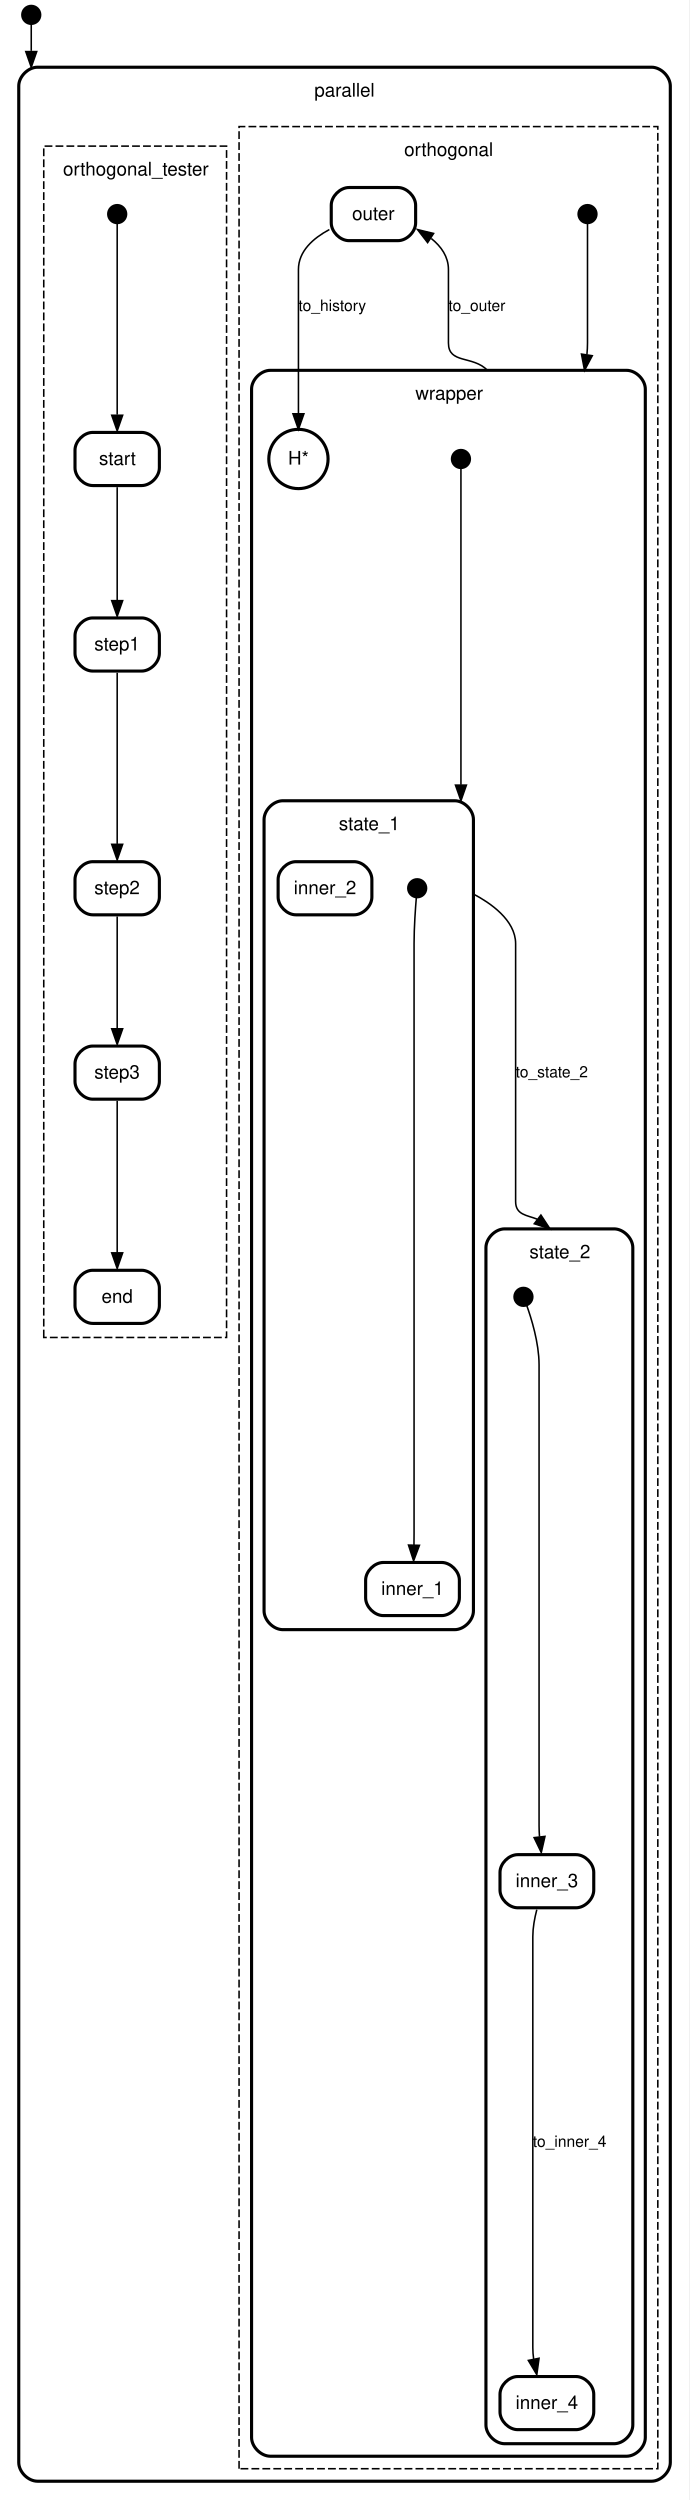
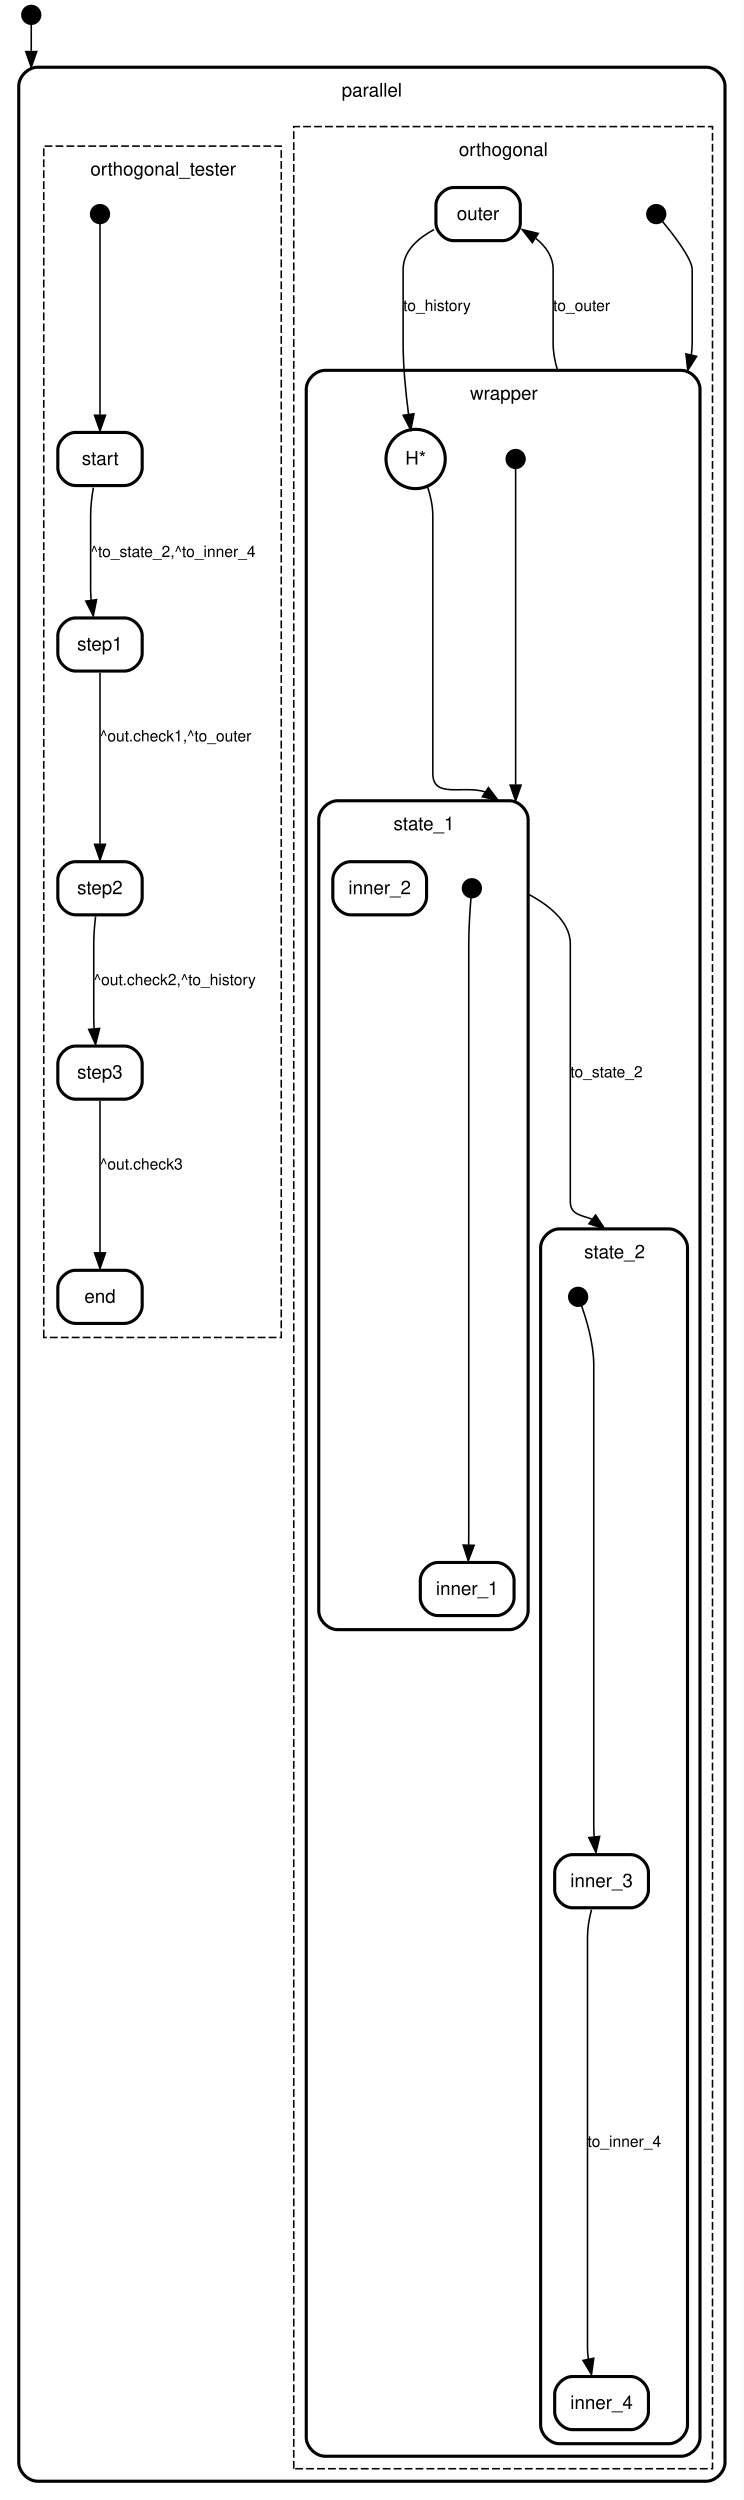
- <svg xmlns="http://www.w3.org/2000/svg" width="441pt" height="1600pt" viewBox="0.00 0.00 441.00 1599.97">
+ <svg xmlns="http://www.w3.org/2000/svg" width="476pt" height="1600pt" viewBox="0.00 0.00 476.00 1599.97">
  <g id="graph0" class="graph" transform="scale(1 1) rotate(0) translate(4 1595.966)">
-     <polygon fill="#ffffff" stroke="transparent" points="-4,4 -4,-1595.966 437,-1595.966 437,4 -4,4" />
+     <polygon fill="#ffffff" stroke="transparent" points="-4,4 -4,-1595.966 472,-1595.966 472,4 -4,4" />
    <g id="clust1" class="cluster">
-       <path fill="none" stroke="#000000" stroke-width="2" d="M20,-8C20,-8 413,-8 413,-8 419,-8 425,-14 425,-20 425,-20 425,-1540.966 425,-1540.966 425,-1546.966 419,-1552.966 413,-1552.966 413,-1552.966 20,-1552.966 20,-1552.966 14,-1552.966 8,-1546.966 8,-1540.966 8,-1540.966 8,-20 8,-20 8,-14 14,-8 20,-8" />
-       <text text-anchor="start" x="197.167" y="-1534.166" font-family="Helvetica,sans-Serif" font-size="12.00" fill="#000000">parallel</text>
+       <path fill="none" stroke="#000000" stroke-width="2" d="M20,-8C20,-8 448,-8 448,-8 454,-8 460,-14 460,-20 460,-20 460,-1540.966 460,-1540.966 460,-1546.966 454,-1552.966 448,-1552.966 448,-1552.966 20,-1552.966 20,-1552.966 14,-1552.966 8,-1546.966 8,-1540.966 8,-1540.966 8,-20 8,-20 8,-14 14,-8 20,-8" />
+       <text text-anchor="start" x="214.667" y="-1534.166" font-family="Helvetica,sans-Serif" font-size="12.00" fill="#000000">parallel</text>
    </g>
    <g id="clust2" class="cluster">
-       <polygon fill="none" stroke="#000000" stroke-dasharray="5,2" points="149,-16 149,-1514.966 417,-1514.966 417,-16 149,-16" />
-       <text text-anchor="start" x="254.656" y="-1496.166" font-family="Helvetica,sans-Serif" font-size="12.00" fill="#000000">orthogonal</text>
+       <polygon fill="none" stroke="#000000" stroke-dasharray="5,2" points="184,-16 184,-1514.966 452,-1514.966 452,-16 184,-16" />
+       <text text-anchor="start" x="289.656" y="-1496.166" font-family="Helvetica,sans-Serif" font-size="12.00" fill="#000000">orthogonal</text>
    </g>
    <g id="clust3" class="cluster">
-       <path fill="none" stroke="#000000" stroke-width="2" d="M169,-24C169,-24 397,-24 397,-24 403,-24 409,-30 409,-36 409,-36 409,-1346.966 409,-1346.966 409,-1352.966 403,-1358.966 397,-1358.966 397,-1358.966 169,-1358.966 169,-1358.966 163,-1358.966 157,-1352.966 157,-1346.966 157,-1346.966 157,-36 157,-36 157,-30 163,-24 169,-24" />
-       <text text-anchor="start" x="261.832" y="-1340.166" font-family="Helvetica,sans-Serif" font-size="12.00" fill="#000000">wrapper</text>
+       <path fill="none" stroke="#000000" stroke-width="2" d="M204,-24C204,-24 432,-24 432,-24 438,-24 444,-30 444,-36 444,-36 444,-1346.966 444,-1346.966 444,-1352.966 438,-1358.966 432,-1358.966 432,-1358.966 204,-1358.966 204,-1358.966 198,-1358.966 192,-1352.966 192,-1346.966 192,-1346.966 192,-36 192,-36 192,-30 198,-24 204,-24" />
+       <text text-anchor="start" x="296.832" y="-1340.166" font-family="Helvetica,sans-Serif" font-size="12.00" fill="#000000">wrapper</text>
    </g>
    <g id="clust4" class="cluster">
-       <path fill="none" stroke="#000000" stroke-width="2" d="M177,-553C177,-553 287,-553 287,-553 293,-553 299,-559 299,-565 299,-565 299,-1071.5 299,-1071.5 299,-1077.5 293,-1083.5 287,-1083.5 287,-1083.5 177,-1083.5 177,-1083.5 171,-1083.5 165,-1077.5 165,-1071.5 165,-1071.5 165,-565 165,-565 165,-559 171,-553 177,-553" />
-       <text text-anchor="start" x="212.824" y="-1064.7" font-family="Helvetica,sans-Serif" font-size="12.00" fill="#000000">state_1</text>
+       <path fill="none" stroke="#000000" stroke-width="2" d="M212,-553C212,-553 322,-553 322,-553 328,-553 334,-559 334,-565 334,-565 334,-1071.5 334,-1071.5 334,-1077.5 328,-1083.5 322,-1083.5 322,-1083.5 212,-1083.5 212,-1083.5 206,-1083.5 200,-1077.5 200,-1071.5 200,-1071.5 200,-565 200,-565 200,-559 206,-553 212,-553" />
+       <text text-anchor="start" x="247.824" y="-1064.7" font-family="Helvetica,sans-Serif" font-size="12.00" fill="#000000">state_1</text>
    </g>
    <g id="clust5" class="cluster">
-       <path fill="none" stroke="#000000" stroke-width="2" d="M319,-32C319,-32 389,-32 389,-32 395,-32 401,-38 401,-44 401,-44 401,-797.5 401,-797.5 401,-803.5 395,-809.5 389,-809.5 389,-809.5 319,-809.5 319,-809.5 313,-809.5 307,-803.5 307,-797.5 307,-797.5 307,-44 307,-44 307,-38 313,-32 319,-32" />
-       <text text-anchor="start" x="334.824" y="-790.7" font-family="Helvetica,sans-Serif" font-size="12.00" fill="#000000">state_2</text>
+       <path fill="none" stroke="#000000" stroke-width="2" d="M354,-32C354,-32 424,-32 424,-32 430,-32 436,-38 436,-44 436,-44 436,-797.5 436,-797.5 436,-803.5 430,-809.5 424,-809.5 424,-809.5 354,-809.5 354,-809.5 348,-809.5 342,-803.5 342,-797.5 342,-797.5 342,-44 342,-44 342,-38 348,-32 354,-32" />
+       <text text-anchor="start" x="369.824" y="-790.7" font-family="Helvetica,sans-Serif" font-size="12.00" fill="#000000">state_2</text>
    </g>
    <g id="clust6" class="cluster">
-       <polygon fill="none" stroke="#000000" stroke-dasharray="5,2" points="24,-740 24,-1502.466 141,-1502.466 141,-740 24,-740" />
-       <text text-anchor="start" x="36.318" y="-1483.666" font-family="Helvetica,sans-Serif" font-size="12.00" fill="#000000">orthogonal_tester</text>
+       <polygon fill="none" stroke="#000000" stroke-dasharray="5,2" points="24,-740 24,-1502.466 176,-1502.466 176,-740 24,-740" />
+       <text text-anchor="start" x="53.818" y="-1483.666" font-family="Helvetica,sans-Serif" font-size="12.00" fill="#000000">orthogonal_tester</text>
    </g>
    <g id="node1" class="node">
      <ellipse fill="#000000" stroke="#000000" stroke-width="2" cx="16" cy="-1586.466" rx="5.5" ry="5.5" />
    </g>
    <g id="edge1" class="edge">
      <path fill="none" stroke="#000000" d="M16,-1580.656C16,-1576.58 16,-1570.587 16,-1563.412" />
      <polygon fill="#000000" stroke="#000000" points="19.5,-1562.964 16,-1552.964 12.5,-1562.964 19.5,-1562.964" />
      <text text-anchor="middle" x="17.39" y="-1563.966" font-family="Helvetica,sans-Serif" font-size="10.00" fill="#000000"> </text>
    </g>
    <g id="node4" class="node">
-       <ellipse fill="#000000" stroke="#000000" stroke-width="2" cx="372" cy="-1458.966" rx="5.5" ry="5.5" />
+       <ellipse fill="#000000" stroke="#000000" stroke-width="2" cx="416" cy="-1458.966" rx="5.5" ry="5.5" />
    </g>
    <g id="edge2" class="edge">
-       <path fill="none" stroke="#000000" d="M372,-1453.431C372,-1446.448 372,-1434.066 372,-1423.466 372,-1423.466 372,-1423.466 372,-1376.466 372,-1374.026 371.873,-1371.566 371.638,-1369.1" />
-       <polygon fill="#000000" stroke="#000000" points="375.061,-1368.326 370.102,-1358.963 368.14,-1369.375 375.061,-1368.326" />
-       <text text-anchor="middle" x="373.389" y="-1396.966" font-family="Helvetica,sans-Serif" font-size="10.00" fill="#000000"> </text>
+       <path fill="none" stroke="#000000" d="M419.594,-1454.741C426.062,-1446.959 439,-1430.515 439,-1423.466 439,-1423.466 439,-1423.466 439,-1376.466 439,-1373.87 438.798,-1371.285 438.423,-1368.722" />
+       <polygon fill="#000000" stroke="#000000" points="441.829,-1367.919 436.166,-1358.965 435.009,-1369.496 441.829,-1367.919" />
+       <text text-anchor="middle" x="440.389" y="-1396.966" font-family="Helvetica,sans-Serif" font-size="10.00" fill="#000000"> </text>
    </g>
    <g id="node5" class="node">
-       <polygon fill="transparent" stroke="transparent" stroke-width="2" points="263,-1476.966 207,-1476.966 207,-1440.966 263,-1440.966 263,-1476.966" />
-       <text text-anchor="start" x="221.329" y="-1455.166" font-family="Helvetica,sans-Serif" font-size="12.00" fill="#000000">outer</text>
-       <path fill="none" stroke="#000000" stroke-width="2" d="M219.333,-1441.966C219.333,-1441.966 250.667,-1441.966 250.667,-1441.966 256.333,-1441.966 262,-1447.632 262,-1453.299 262,-1453.299 262,-1464.632 262,-1464.632 262,-1470.299 256.333,-1475.966 250.667,-1475.966 250.667,-1475.966 219.333,-1475.966 219.333,-1475.966 213.667,-1475.966 208,-1470.299 208,-1464.632 208,-1464.632 208,-1453.299 208,-1453.299 208,-1447.632 213.667,-1441.966 219.333,-1441.966" />
+       <polygon fill="transparent" stroke="transparent" stroke-width="2" points="330,-1476.966 274,-1476.966 274,-1440.966 330,-1440.966 330,-1476.966" />
+       <text text-anchor="start" x="288.329" y="-1455.166" font-family="Helvetica,sans-Serif" font-size="12.00" fill="#000000">outer</text>
+       <path fill="none" stroke="#000000" stroke-width="2" d="M286.333,-1441.966C286.333,-1441.966 317.667,-1441.966 317.667,-1441.966 323.333,-1441.966 329,-1447.632 329,-1453.299 329,-1453.299 329,-1464.632 329,-1464.632 329,-1470.299 323.333,-1475.966 317.667,-1475.966 317.667,-1475.966 286.333,-1475.966 286.333,-1475.966 280.667,-1475.966 275,-1470.299 275,-1464.632 275,-1464.632 275,-1453.299 275,-1453.299 275,-1447.632 280.667,-1441.966 286.333,-1441.966" />
    </g>
    <g id="node8" class="node">
-       <ellipse fill="transparent" stroke="#000000" stroke-width="2" cx="187" cy="-1302.233" rx="18.968" ry="18.968" />
-       <text text-anchor="middle" x="187" y="-1298.633" font-family="Helvetica,sans-Serif" font-size="12.00" fill="#000000">H*</text>
+       <ellipse fill="transparent" stroke="#000000" stroke-width="2" cx="262" cy="-1302.233" rx="18.968" ry="18.968" />
+       <text text-anchor="middle" x="262" y="-1298.633" font-family="Helvetica,sans-Serif" font-size="12.00" fill="#000000">H*</text>
+     </g>
+     <g id="edge10" class="edge">
+       <path fill="none" stroke="#000000" d="M273.801,-1449.073C263.352,-1443.467 254,-1435.178 254,-1423.466 254,-1423.466 254,-1423.466 254,-1376.466 254,-1361.43 255.642,-1344.78 257.439,-1331.065" />
+       <polygon fill="#000000" stroke="#000000" points="260.958,-1331.172 258.884,-1320.783 254.026,-1330.198 260.958,-1331.172" />
+       <text text-anchor="start" x="254" y="-1396.966" font-family="Helvetica,sans-Serif" font-size="10.00" fill="#000000">to_history   </text>
    </g>
    <g id="edge9" class="edge">
-       <path fill="none" stroke="#000000" d="M206.801,-1449.073C196.352,-1443.467 187,-1435.178 187,-1423.466 187,-1423.466 187,-1423.466 187,-1376.466 187,-1361.619 187,-1345.101 187,-1331.424" />
-       <polygon fill="#000000" stroke="#000000" points="190.5,-1331.149 187,-1321.149 183.5,-1331.15 190.5,-1331.149" />
-       <text text-anchor="start" x="187" y="-1396.966" font-family="Helvetica,sans-Serif" font-size="10.00" fill="#000000">to_history   </text>
+       <path fill="none" stroke="#000000" d="M352.875,-1358.963C351.068,-1364.648 350,-1370.522 350,-1376.466 350,-1423.466 350,-1423.466 350,-1423.466 350,-1431.701 345.376,-1438.244 338.999,-1443.352" />
+       <polygon fill="#000000" stroke="#000000" points="336.675,-1440.688 330.199,-1449.073 340.491,-1446.556 336.675,-1440.688" />
+       <text text-anchor="start" x="350" y="-1396.966" font-family="Helvetica,sans-Serif" font-size="10.00" fill="#000000">to_outer   </text>
+     </g>
+     <g id="node7" class="node">
+       <ellipse fill="#000000" stroke="#000000" stroke-width="2" cx="326" cy="-1302.233" rx="5.5" ry="5.5" />
+     </g>
+     <g id="edge3" class="edge">
+       <path fill="none" stroke="#000000" d="M326,-1296.584C326,-1289.456 326,-1276.82 326,-1266 326,-1266 326,-1266 326,-1101 326,-1098.606 326,-1096.169 326,-1093.707" />
+       <polygon fill="#000000" stroke="#000000" points="329.5,-1093.496 326,-1083.496 322.5,-1093.496 329.5,-1093.496" />
+       <text text-anchor="middle" x="327.389" y="-1180.5" font-family="Helvetica,sans-Serif" font-size="10.00" fill="#000000"> </text>
    </g>
    <g id="edge8" class="edge">
-       <path fill="none" stroke="#000000" d="M308,-1358.966C298.509,-1368.654 283,-1362.903 283,-1376.466 283,-1423.466 283,-1423.466 283,-1423.466 283,-1431.701 278.376,-1438.244 271.999,-1443.352" />
-       <polygon fill="#000000" stroke="#000000" points="269.675,-1440.688 263.199,-1449.073 273.491,-1446.556 269.675,-1440.688" />
-       <text text-anchor="start" x="283" y="-1396.966" font-family="Helvetica,sans-Serif" font-size="10.00" fill="#000000">to_outer   </text>
-     </g>
-     <g id="node7" class="node">
-       <ellipse fill="#000000" stroke="#000000" stroke-width="2" cx="291" cy="-1302.233" rx="5.5" ry="5.5" />
-     </g>
-     <g id="edge3" class="edge">
-       <path fill="none" stroke="#000000" d="M291,-1296.584C291,-1289.456 291,-1276.82 291,-1266 291,-1266 291,-1266 291,-1101 291,-1098.606 291,-1096.169 291,-1093.707" />
-       <polygon fill="#000000" stroke="#000000" points="294.5,-1093.496 291,-1083.496 287.5,-1093.496 294.5,-1093.496" />
-       <text text-anchor="middle" x="292.389" y="-1180.5" font-family="Helvetica,sans-Serif" font-size="10.00" fill="#000000"> </text>
+       <path fill="none" stroke="#000000" d="M269.519,-1284.86C271.453,-1278.984 273,-1272.311 273,-1266 273,-1266 273,-1266 273,-1101 273,-1084.569 292.281,-1093.624 306.373,-1089.197" />
+       <polygon fill="#000000" stroke="#000000" points="308.584,-1091.932 315,-1083.5 304.727,-1086.091 308.584,-1091.932" />
+       <text text-anchor="middle" x="274.389" y="-1180.5" font-family="Helvetica,sans-Serif" font-size="10.00" fill="#000000"> </text>
    </g>
    <g id="edge5" class="edge">
-       <path fill="none" stroke="#000000" d="M298.999,-1023.791C309.33,-1018.385 326,-1007.291 326,-992 326,-992 326,-992 326,-827 326,-818.41 333.195,-818.321 339.895,-815.694" />
-       <polygon fill="#000000" stroke="#000000" points="342.179,-818.353 348,-809.5 337.929,-812.791 342.179,-818.353" />
-       <text text-anchor="start" x="326" y="-906.5" font-family="Helvetica,sans-Serif" font-size="10.00" fill="#000000">to_state_2   </text>
+       <path fill="none" stroke="#000000" d="M333.999,-1023.791C344.33,-1018.385 361,-1007.291 361,-992 361,-992 361,-992 361,-827 361,-818.41 368.195,-818.321 374.895,-815.694" />
+       <polygon fill="#000000" stroke="#000000" points="377.179,-818.353 383,-809.5 372.929,-812.791 377.179,-818.353" />
+       <text text-anchor="start" x="361" y="-906.5" font-family="Helvetica,sans-Serif" font-size="10.00" fill="#000000">to_state_2   </text>
    </g>
    <g id="node10" class="node">
-       <ellipse fill="#000000" stroke="#000000" stroke-width="2" cx="263" cy="-1027.5" rx="5.5" ry="5.5" />
+       <ellipse fill="#000000" stroke="#000000" stroke-width="2" cx="298" cy="-1027.5" rx="5.5" ry="5.5" />
    </g>
    <g id="node11" class="node">
-       <polygon fill="transparent" stroke="transparent" stroke-width="2" points="291,-597 229,-597 229,-561 291,-561 291,-597" />
-       <text text-anchor="start" x="239.994" y="-575.2" font-family="Helvetica,sans-Serif" font-size="12.00" fill="#000000">inner_1</text>
-       <path fill="none" stroke="#000000" stroke-width="2" d="M241.333,-562C241.333,-562 278.667,-562 278.667,-562 284.333,-562 290,-567.667 290,-573.333 290,-573.333 290,-584.667 290,-584.667 290,-590.333 284.333,-596 278.667,-596 278.667,-596 241.333,-596 241.333,-596 235.667,-596 230,-590.333 230,-584.667 230,-584.667 230,-573.333 230,-573.333 230,-567.667 235.667,-562 241.333,-562" />
+       <polygon fill="transparent" stroke="transparent" stroke-width="2" points="326,-597 264,-597 264,-561 326,-561 326,-597" />
+       <text text-anchor="start" x="274.994" y="-575.2" font-family="Helvetica,sans-Serif" font-size="12.00" fill="#000000">inner_1</text>
+       <path fill="none" stroke="#000000" stroke-width="2" d="M276.333,-562C276.333,-562 313.667,-562 313.667,-562 319.333,-562 325,-567.667 325,-573.333 325,-573.333 325,-584.667 325,-584.667 325,-590.333 319.333,-596 313.667,-596 313.667,-596 276.333,-596 276.333,-596 270.667,-596 265,-590.333 265,-584.667 265,-584.667 265,-573.333 265,-573.333 265,-567.667 270.667,-562 276.333,-562" />
    </g>
    <g id="edge4" class="edge">
-       <path fill="none" stroke="#000000" d="M262.495,-1021.971C261.903,-1014.993 261,-1002.617 261,-992 261,-992 261,-992 261,-614.5 261,-612.107 260.977,-609.624 260.938,-607.132" />
-       <polygon fill="#000000" stroke="#000000" points="264.435,-606.973 260.705,-597.057 257.437,-607.135 264.435,-606.973" />
-       <text text-anchor="middle" x="262.389" y="-763" font-family="Helvetica,sans-Serif" font-size="10.00" fill="#000000"> </text>
+       <path fill="none" stroke="#000000" d="M297.495,-1021.971C296.903,-1014.993 296,-1002.617 296,-992 296,-992 296,-992 296,-614.5 296,-612.107 295.977,-609.624 295.938,-607.132" />
+       <polygon fill="#000000" stroke="#000000" points="299.435,-606.973 295.705,-597.057 292.437,-607.135 299.435,-606.973" />
+       <text text-anchor="middle" x="297.389" y="-763" font-family="Helvetica,sans-Serif" font-size="10.00" fill="#000000"> </text>
    </g>
    <g id="node12" class="node">
-       <polygon fill="transparent" stroke="transparent" stroke-width="2" points="235,-1045.5 173,-1045.5 173,-1009.5 235,-1009.5 235,-1045.5" />
-       <text text-anchor="start" x="183.994" y="-1023.7" font-family="Helvetica,sans-Serif" font-size="12.00" fill="#000000">inner_2</text>
-       <path fill="none" stroke="#000000" stroke-width="2" d="M185.333,-1010.5C185.333,-1010.5 222.667,-1010.5 222.667,-1010.5 228.333,-1010.5 234,-1016.167 234,-1021.833 234,-1021.833 234,-1033.167 234,-1033.167 234,-1038.833 228.333,-1044.5 222.667,-1044.5 222.667,-1044.5 185.333,-1044.5 185.333,-1044.5 179.667,-1044.5 174,-1038.833 174,-1033.167 174,-1033.167 174,-1021.833 174,-1021.833 174,-1016.167 179.667,-1010.5 185.333,-1010.5" />
+       <polygon fill="transparent" stroke="transparent" stroke-width="2" points="270,-1045.5 208,-1045.5 208,-1009.5 270,-1009.5 270,-1045.5" />
+       <text text-anchor="start" x="218.994" y="-1023.7" font-family="Helvetica,sans-Serif" font-size="12.00" fill="#000000">inner_2</text>
+       <path fill="none" stroke="#000000" stroke-width="2" d="M220.333,-1010.5C220.333,-1010.5 257.667,-1010.5 257.667,-1010.5 263.333,-1010.5 269,-1016.167 269,-1021.833 269,-1021.833 269,-1033.167 269,-1033.167 269,-1038.833 263.333,-1044.5 257.667,-1044.5 257.667,-1044.5 220.333,-1044.5 220.333,-1044.5 214.667,-1044.5 209,-1038.833 209,-1033.167 209,-1033.167 209,-1021.833 209,-1021.833 209,-1016.167 214.667,-1010.5 220.333,-1010.5" />
    </g>
    <g id="node14" class="node">
-       <ellipse fill="#000000" stroke="#000000" stroke-width="2" cx="331" cy="-766" rx="5.5" ry="5.5" />
+       <ellipse fill="#000000" stroke="#000000" stroke-width="2" cx="366" cy="-766" rx="5.5" ry="5.5" />
    </g>
    <g id="node15" class="node">
-       <polygon fill="transparent" stroke="transparent" stroke-width="2" points="377,-410 315,-410 315,-374 377,-374 377,-410" />
-       <text text-anchor="start" x="325.994" y="-388.2" font-family="Helvetica,sans-Serif" font-size="12.00" fill="#000000">inner_3</text>
-       <path fill="none" stroke="#000000" stroke-width="2" d="M327.333,-375C327.333,-375 364.667,-375 364.667,-375 370.333,-375 376,-380.667 376,-386.333 376,-386.333 376,-397.667 376,-397.667 376,-403.333 370.333,-409 364.667,-409 364.667,-409 327.333,-409 327.333,-409 321.667,-409 316,-403.333 316,-397.667 316,-397.667 316,-386.333 316,-386.333 316,-380.667 321.667,-375 327.333,-375" />
+       <polygon fill="transparent" stroke="transparent" stroke-width="2" points="412,-410 350,-410 350,-374 412,-374 412,-410" />
+       <text text-anchor="start" x="360.994" y="-388.2" font-family="Helvetica,sans-Serif" font-size="12.00" fill="#000000">inner_3</text>
+       <path fill="none" stroke="#000000" stroke-width="2" d="M362.333,-375C362.333,-375 399.667,-375 399.667,-375 405.333,-375 411,-380.667 411,-386.333 411,-386.333 411,-397.667 411,-397.667 411,-403.333 405.333,-409 399.667,-409 399.667,-409 362.333,-409 362.333,-409 356.667,-409 351,-403.333 351,-397.667 351,-397.667 351,-386.333 351,-386.333 351,-380.667 356.667,-375 362.333,-375" />
    </g>
    <g id="edge6" class="edge">
-       <path fill="none" stroke="#000000" d="M333.024,-760.732C335.946,-752.64 341,-736.603 341,-722.5 341,-722.5 341,-722.5 341,-427.5 341,-425.224 341.102,-422.875 341.277,-420.518" />
-       <polygon fill="#000000" stroke="#000000" points="344.78,-420.685 342.419,-410.356 337.824,-419.902 344.78,-420.685" />
-       <text text-anchor="middle" x="342.389" y="-576" font-family="Helvetica,sans-Serif" font-size="10.00" fill="#000000"> </text>
+       <path fill="none" stroke="#000000" d="M368.024,-760.732C370.946,-752.64 376,-736.603 376,-722.5 376,-722.5 376,-722.5 376,-427.5 376,-425.224 376.102,-422.875 376.277,-420.518" />
+       <polygon fill="#000000" stroke="#000000" points="379.78,-420.685 377.419,-410.356 372.824,-419.902 379.78,-420.685" />
+       <text text-anchor="middle" x="377.389" y="-576" font-family="Helvetica,sans-Serif" font-size="10.00" fill="#000000"> </text>
    </g>
    <g id="node16" class="node">
-       <polygon fill="transparent" stroke="transparent" stroke-width="2" points="377,-76 315,-76 315,-40 377,-40 377,-76" />
-       <text text-anchor="start" x="325.994" y="-54.2" font-family="Helvetica,sans-Serif" font-size="12.00" fill="#000000">inner_4</text>
-       <path fill="none" stroke="#000000" stroke-width="2" d="M327.333,-41C327.333,-41 364.667,-41 364.667,-41 370.333,-41 376,-46.667 376,-52.333 376,-52.333 376,-63.667 376,-63.667 376,-69.333 370.333,-75 364.667,-75 364.667,-75 327.333,-75 327.333,-75 321.667,-75 316,-69.333 316,-63.667 316,-63.667 316,-52.333 316,-52.333 316,-46.667 321.667,-41 327.333,-41" />
+       <polygon fill="transparent" stroke="transparent" stroke-width="2" points="412,-76 350,-76 350,-40 412,-40 412,-76" />
+       <text text-anchor="start" x="360.994" y="-54.2" font-family="Helvetica,sans-Serif" font-size="12.00" fill="#000000">inner_4</text>
+       <path fill="none" stroke="#000000" stroke-width="2" d="M362.333,-41C362.333,-41 399.667,-41 399.667,-41 405.333,-41 411,-46.667 411,-52.333 411,-52.333 411,-63.667 411,-63.667 411,-69.333 405.333,-75 399.667,-75 399.667,-75 362.333,-75 362.333,-75 356.667,-75 351,-69.333 351,-63.667 351,-63.667 351,-52.333 351,-52.333 351,-46.667 356.667,-41 362.333,-41" />
    </g>
    <g id="edge7" class="edge">
-       <path fill="none" stroke="#000000" d="M339.555,-373.796C338.112,-368.309 337,-362.222 337,-356.5 337,-356.5 337,-356.5 337,-93.5 337,-91.086 337.198,-88.607 337.535,-86.135" />
-       <polygon fill="#000000" stroke="#000000" points="340.992,-86.701 339.555,-76.204 334.132,-85.306 340.992,-86.701" />
-       <text text-anchor="start" x="337" y="-222" font-family="Helvetica,sans-Serif" font-size="10.00" fill="#000000">to_inner_4   </text>
+       <path fill="none" stroke="#000000" d="M374.555,-373.796C373.112,-368.309 372,-362.222 372,-356.5 372,-356.5 372,-356.5 372,-93.5 372,-91.086 372.198,-88.607 372.535,-86.135" />
+       <polygon fill="#000000" stroke="#000000" points="375.992,-86.701 374.555,-76.204 369.132,-85.306 375.992,-86.701" />
+       <text text-anchor="start" x="372" y="-222" font-family="Helvetica,sans-Serif" font-size="10.00" fill="#000000">to_inner_4   </text>
    </g>
    <g id="node18" class="node">
-       <ellipse fill="#000000" stroke="#000000" stroke-width="2" cx="71" cy="-1458.966" rx="5.5" ry="5.5" />
+       <ellipse fill="#000000" stroke="#000000" stroke-width="2" cx="60" cy="-1458.966" rx="5.5" ry="5.5" />
    </g>
    <g id="node19" class="node">
-       <polygon fill="transparent" stroke="transparent" stroke-width="2" points="99,-1320.233 43,-1320.233 43,-1284.233 99,-1284.233 99,-1320.233" />
-       <text text-anchor="start" x="59.332" y="-1298.433" font-family="Helvetica,sans-Serif" font-size="12.00" fill="#000000">start</text>
-       <path fill="none" stroke="#000000" stroke-width="2" d="M55.333,-1285.233C55.333,-1285.233 86.667,-1285.233 86.667,-1285.233 92.333,-1285.233 98,-1290.899 98,-1296.566 98,-1296.566 98,-1307.899 98,-1307.899 98,-1313.566 92.333,-1319.233 86.667,-1319.233 86.667,-1319.233 55.333,-1319.233 55.333,-1319.233 49.667,-1319.233 44,-1313.566 44,-1307.899 44,-1307.899 44,-1296.566 44,-1296.566 44,-1290.899 49.667,-1285.233 55.333,-1285.233" />
+       <polygon fill="transparent" stroke="transparent" stroke-width="2" points="88,-1320.233 32,-1320.233 32,-1284.233 88,-1284.233 88,-1320.233" />
+       <text text-anchor="start" x="48.332" y="-1298.433" font-family="Helvetica,sans-Serif" font-size="12.00" fill="#000000">start</text>
+       <path fill="none" stroke="#000000" stroke-width="2" d="M44.333,-1285.233C44.333,-1285.233 75.667,-1285.233 75.667,-1285.233 81.333,-1285.233 87,-1290.899 87,-1296.566 87,-1296.566 87,-1307.899 87,-1307.899 87,-1313.566 81.333,-1319.233 75.667,-1319.233 75.667,-1319.233 44.333,-1319.233 44.333,-1319.233 38.667,-1319.233 33,-1313.566 33,-1307.899 33,-1307.899 33,-1296.566 33,-1296.566 33,-1290.899 38.667,-1285.233 44.333,-1285.233" />
    </g>
-     <g id="edge10" class="edge">
-       <path fill="none" stroke="#000000" d="M71,-1453.431C71,-1446.448 71,-1434.066 71,-1423.466 71,-1423.466 71,-1423.466 71,-1376.466 71,-1361.314 71,-1344.422 71,-1330.584" />
-       <polygon fill="#000000" stroke="#000000" points="74.5,-1330.233 71,-1320.233 67.5,-1330.233 74.5,-1330.233" />
-       <text text-anchor="middle" x="72.389" y="-1396.966" font-family="Helvetica,sans-Serif" font-size="10.00" fill="#000000"> </text>
+     <g id="edge11" class="edge">
+       <path fill="none" stroke="#000000" d="M60,-1453.431C60,-1446.448 60,-1434.066 60,-1423.466 60,-1423.466 60,-1423.466 60,-1376.466 60,-1361.314 60,-1344.422 60,-1330.584" />
+       <polygon fill="#000000" stroke="#000000" points="63.5,-1330.233 60,-1320.233 56.5,-1330.233 63.5,-1330.233" />
+       <text text-anchor="middle" x="61.389" y="-1396.966" font-family="Helvetica,sans-Serif" font-size="10.00" fill="#000000"> </text>
    </g>
    <g id="node20" class="node">
-       <polygon fill="transparent" stroke="transparent" stroke-width="2" points="99,-1201.5 43,-1201.5 43,-1165.5 99,-1165.5 99,-1201.5" />
-       <text text-anchor="start" x="56.326" y="-1179.7" font-family="Helvetica,sans-Serif" font-size="12.00" fill="#000000">step1</text>
-       <path fill="none" stroke="#000000" stroke-width="2" d="M55.333,-1166.5C55.333,-1166.5 86.667,-1166.5 86.667,-1166.5 92.333,-1166.5 98,-1172.167 98,-1177.833 98,-1177.833 98,-1189.167 98,-1189.167 98,-1194.833 92.333,-1200.5 86.667,-1200.5 86.667,-1200.5 55.333,-1200.5 55.333,-1200.5 49.667,-1200.5 44,-1194.833 44,-1189.167 44,-1189.167 44,-1177.833 44,-1177.833 44,-1172.167 49.667,-1166.5 55.333,-1166.5" />
+       <polygon fill="transparent" stroke="transparent" stroke-width="2" points="88,-1201.5 32,-1201.5 32,-1165.5 88,-1165.5 88,-1201.5" />
+       <text text-anchor="start" x="45.326" y="-1179.7" font-family="Helvetica,sans-Serif" font-size="12.00" fill="#000000">step1</text>
+       <path fill="none" stroke="#000000" stroke-width="2" d="M44.333,-1166.5C44.333,-1166.5 75.667,-1166.5 75.667,-1166.5 81.333,-1166.5 87,-1172.167 87,-1177.833 87,-1177.833 87,-1189.167 87,-1189.167 87,-1194.833 81.333,-1200.5 75.667,-1200.5 75.667,-1200.5 44.333,-1200.5 44.333,-1200.5 38.667,-1200.5 33,-1194.833 33,-1189.167 33,-1189.167 33,-1177.833 33,-1177.833 33,-1172.167 38.667,-1166.5 44.333,-1166.5" />
    </g>
-     <g id="edge11" class="edge">
-       <path fill="none" stroke="#000000" d="M71,-1284.171C71,-1278.369 71,-1271.913 71,-1266 71,-1266 71,-1266 71,-1219 71,-1216.608 71,-1214.125 71,-1211.634" />
-       <polygon fill="#000000" stroke="#000000" points="74.5,-1211.56 71,-1201.56 67.5,-1211.56 74.5,-1211.56" />
-       <text text-anchor="middle" x="72.389" y="-1239.5" font-family="Helvetica,sans-Serif" font-size="10.00" fill="#000000"> </text>
+     <g id="edge12" class="edge">
+       <path fill="none" stroke="#000000" d="M55.768,-1283.897C54.775,-1278.195 54,-1271.866 54,-1266 54,-1266 54,-1266 54,-1219 54,-1216.715 54.122,-1214.358 54.332,-1211.997" />
+       <polygon fill="#000000" stroke="#000000" points="57.836,-1212.204 55.703,-1201.826 50.899,-1211.269 57.836,-1212.204" />
+       <text text-anchor="start" x="54" y="-1239.5" font-family="Helvetica,sans-Serif" font-size="10.00" fill="#000000">^to_state_2,^to_inner_4   </text>
    </g>
    <g id="node21" class="node">
-       <polygon fill="transparent" stroke="transparent" stroke-width="2" points="99,-1045.5 43,-1045.5 43,-1009.5 99,-1009.5 99,-1045.5" />
-       <text text-anchor="start" x="56.326" y="-1023.7" font-family="Helvetica,sans-Serif" font-size="12.00" fill="#000000">step2</text>
-       <path fill="none" stroke="#000000" stroke-width="2" d="M55.333,-1010.5C55.333,-1010.5 86.667,-1010.5 86.667,-1010.5 92.333,-1010.5 98,-1016.167 98,-1021.833 98,-1021.833 98,-1033.167 98,-1033.167 98,-1038.833 92.333,-1044.5 86.667,-1044.5 86.667,-1044.5 55.333,-1044.5 55.333,-1044.5 49.667,-1044.5 44,-1038.833 44,-1033.167 44,-1033.167 44,-1021.833 44,-1021.833 44,-1016.167 49.667,-1010.5 55.333,-1010.5" />
+       <polygon fill="transparent" stroke="transparent" stroke-width="2" points="88,-1045.5 32,-1045.5 32,-1009.5 88,-1009.5 88,-1045.5" />
+       <text text-anchor="start" x="45.326" y="-1023.7" font-family="Helvetica,sans-Serif" font-size="12.00" fill="#000000">step2</text>
+       <path fill="none" stroke="#000000" stroke-width="2" d="M44.333,-1010.5C44.333,-1010.5 75.667,-1010.5 75.667,-1010.5 81.333,-1010.5 87,-1016.167 87,-1021.833 87,-1021.833 87,-1033.167 87,-1033.167 87,-1038.833 81.333,-1044.5 75.667,-1044.5 75.667,-1044.5 44.333,-1044.5 44.333,-1044.5 38.667,-1044.5 33,-1038.833 33,-1033.167 33,-1033.167 33,-1021.833 33,-1021.833 33,-1016.167 38.667,-1010.5 44.333,-1010.5" />
    </g>
-     <g id="edge12" class="edge">
-       <path fill="none" stroke="#000000" d="M71,-1165.44C71,-1159.85 71,-1153.67 71,-1148 71,-1148 71,-1148 71,-1101 71,-1086.098 71,-1069.497 71,-1055.848" />
-       <polygon fill="#000000" stroke="#000000" points="74.5,-1055.623 71,-1045.623 67.5,-1055.623 74.5,-1055.623" />
-       <text text-anchor="middle" x="72.389" y="-1121.5" font-family="Helvetica,sans-Serif" font-size="10.00" fill="#000000"> </text>
+     <g id="edge13" class="edge">
+       <path fill="none" stroke="#000000" d="M60,-1165.44C60,-1159.85 60,-1153.67 60,-1148 60,-1148 60,-1148 60,-1101 60,-1086.098 60,-1069.497 60,-1055.848" />
+       <polygon fill="#000000" stroke="#000000" points="63.5,-1055.623 60,-1045.623 56.5,-1055.623 63.5,-1055.623" />
+       <text text-anchor="start" x="60" y="-1121.5" font-family="Helvetica,sans-Serif" font-size="10.00" fill="#000000">^out.check1,^to_outer   </text>
    </g>
    <g id="node22" class="node">
-       <polygon fill="transparent" stroke="transparent" stroke-width="2" points="99,-927.5 43,-927.5 43,-891.5 99,-891.5 99,-927.5" />
-       <text text-anchor="start" x="56.326" y="-905.7" font-family="Helvetica,sans-Serif" font-size="12.00" fill="#000000">step3</text>
-       <path fill="none" stroke="#000000" stroke-width="2" d="M55.333,-892.5C55.333,-892.5 86.667,-892.5 86.667,-892.5 92.333,-892.5 98,-898.167 98,-903.833 98,-903.833 98,-915.167 98,-915.167 98,-920.833 92.333,-926.5 86.667,-926.5 86.667,-926.5 55.333,-926.5 55.333,-926.5 49.667,-926.5 44,-920.833 44,-915.167 44,-915.167 44,-903.833 44,-903.833 44,-898.167 49.667,-892.5 55.333,-892.5" />
+       <polygon fill="transparent" stroke="transparent" stroke-width="2" points="88,-927.5 32,-927.5 32,-891.5 88,-891.5 88,-927.5" />
+       <text text-anchor="start" x="45.326" y="-905.7" font-family="Helvetica,sans-Serif" font-size="12.00" fill="#000000">step3</text>
+       <path fill="none" stroke="#000000" stroke-width="2" d="M44.333,-892.5C44.333,-892.5 75.667,-892.5 75.667,-892.5 81.333,-892.5 87,-898.167 87,-903.833 87,-903.833 87,-915.167 87,-915.167 87,-920.833 81.333,-926.5 75.667,-926.5 75.667,-926.5 44.333,-926.5 44.333,-926.5 38.667,-926.5 33,-920.833 33,-915.167 33,-915.167 33,-903.833 33,-903.833 33,-898.167 38.667,-892.5 44.333,-892.5" />
    </g>
-     <g id="edge13" class="edge">
-       <path fill="none" stroke="#000000" d="M71,-1009.44C71,-1003.85 71,-997.67 71,-992 71,-992 71,-992 71,-945 71,-942.608 71,-940.125 71,-937.634" />
-       <polygon fill="#000000" stroke="#000000" points="74.5,-937.56 71,-927.56 67.5,-937.56 74.5,-937.56" />
-       <text text-anchor="middle" x="72.389" y="-965.5" font-family="Helvetica,sans-Serif" font-size="10.00" fill="#000000"> </text>
+     <g id="edge14" class="edge">
+       <path fill="none" stroke="#000000" d="M57.178,-1009.484C56.517,-1003.896 56,-997.706 56,-992 56,-992 56,-992 56,-945 56,-942.593 56.092,-940.1 56.248,-937.601" />
+       <polygon fill="#000000" stroke="#000000" points="59.745,-937.795 57.178,-927.516 52.775,-937.152 59.745,-937.795" />
+       <text text-anchor="start" x="56" y="-965.5" font-family="Helvetica,sans-Serif" font-size="10.00" fill="#000000">^out.check2,^to_history   </text>
    </g>
    <g id="node23" class="node">
-       <polygon fill="transparent" stroke="transparent" stroke-width="2" points="99,-784 43,-784 43,-748 99,-748 99,-784" />
-       <text text-anchor="start" x="60.994" y="-762.2" font-family="Helvetica,sans-Serif" font-size="12.00" fill="#000000">end</text>
-       <path fill="none" stroke="#000000" stroke-width="2" d="M55.333,-749C55.333,-749 86.667,-749 86.667,-749 92.333,-749 98,-754.667 98,-760.333 98,-760.333 98,-771.667 98,-771.667 98,-777.333 92.333,-783 86.667,-783 86.667,-783 55.333,-783 55.333,-783 49.667,-783 44,-777.333 44,-771.667 44,-771.667 44,-760.333 44,-760.333 44,-754.667 49.667,-749 55.333,-749" />
+       <polygon fill="transparent" stroke="transparent" stroke-width="2" points="88,-784 32,-784 32,-748 88,-748 88,-784" />
+       <text text-anchor="start" x="49.994" y="-762.2" font-family="Helvetica,sans-Serif" font-size="12.00" fill="#000000">end</text>
+       <path fill="none" stroke="#000000" stroke-width="2" d="M44.333,-749C44.333,-749 75.667,-749 75.667,-749 81.333,-749 87,-754.667 87,-760.333 87,-760.333 87,-771.667 87,-771.667 87,-777.333 81.333,-783 75.667,-783 75.667,-783 44.333,-783 44.333,-783 38.667,-783 33,-777.333 33,-771.667 33,-771.667 33,-760.333 33,-760.333 33,-754.667 38.667,-749 44.333,-749" />
    </g>
-     <g id="edge14" class="edge">
-       <path fill="none" stroke="#000000" d="M71,-891.44C71,-885.85 71,-879.67 71,-874 71,-874 71,-874 71,-827 71,-816.31 71,-804.567 71,-794.263" />
-       <polygon fill="#000000" stroke="#000000" points="74.5,-794.15 71,-784.15 67.5,-794.15 74.5,-794.15" />
-       <text text-anchor="middle" x="72.389" y="-847.5" font-family="Helvetica,sans-Serif" font-size="10.00" fill="#000000"> </text>
+     <g id="edge15" class="edge">
+       <path fill="none" stroke="#000000" d="M60,-891.44C60,-885.85 60,-879.67 60,-874 60,-874 60,-874 60,-827 60,-816.31 60,-804.567 60,-794.263" />
+       <polygon fill="#000000" stroke="#000000" points="63.5,-794.15 60,-784.15 56.5,-794.15 63.5,-794.15" />
+       <text text-anchor="start" x="60" y="-847.5" font-family="Helvetica,sans-Serif" font-size="10.00" fill="#000000">^out.check3   </text>
    </g>
  </g>
</svg>
